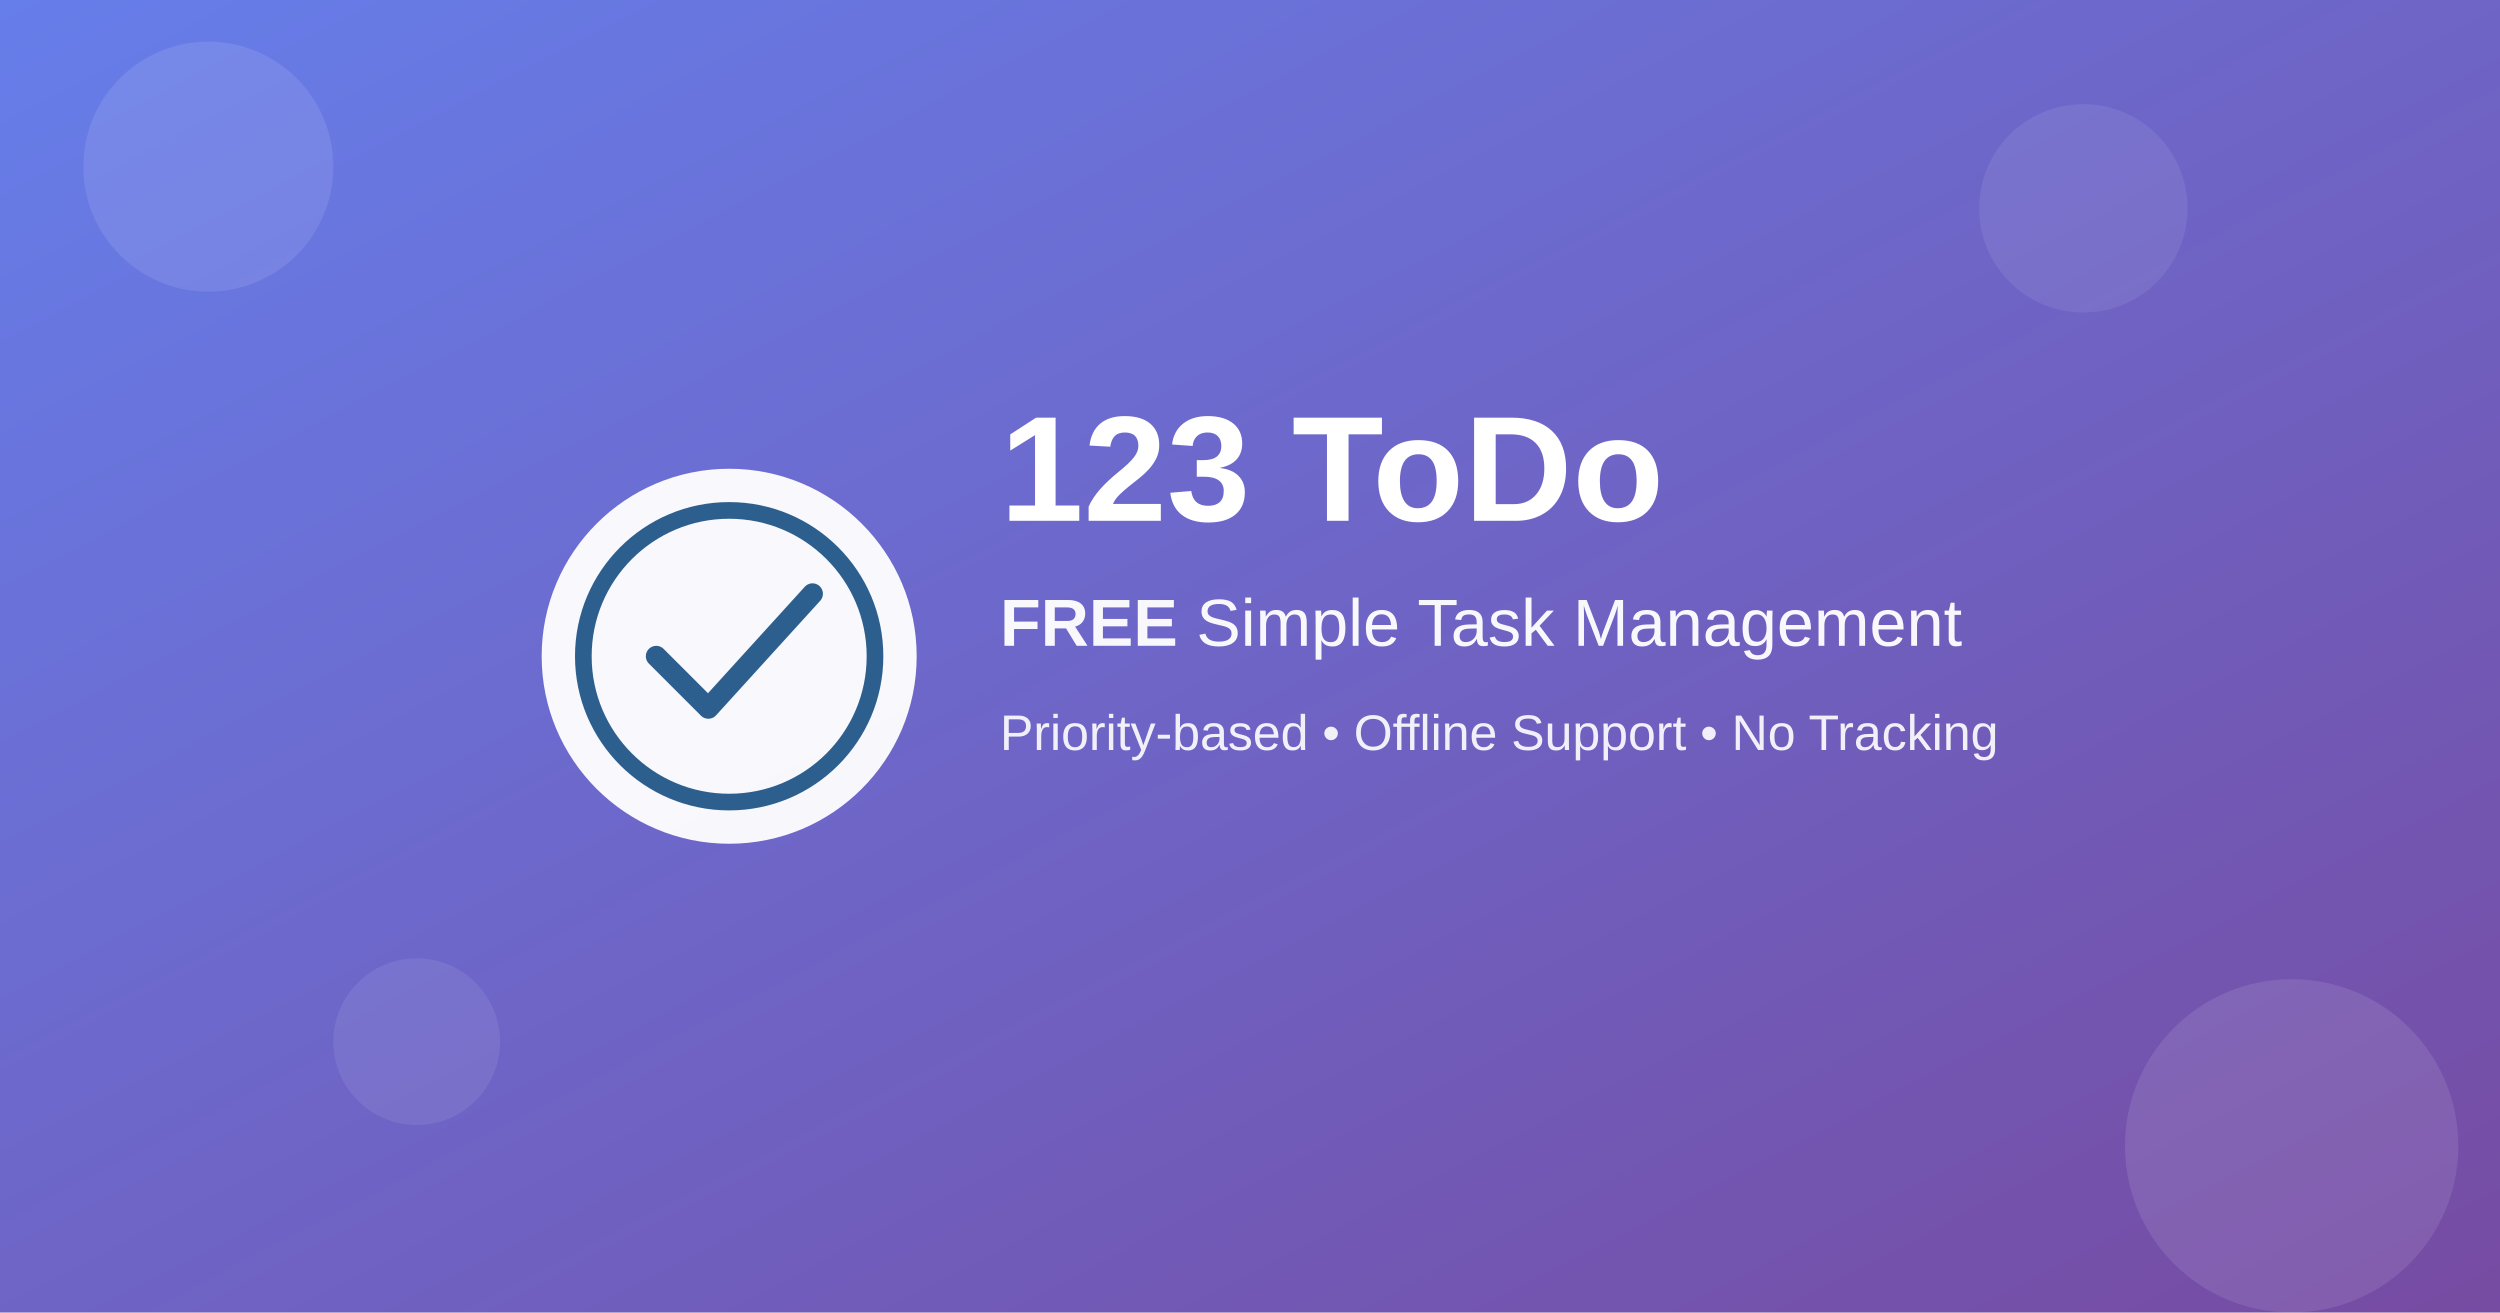
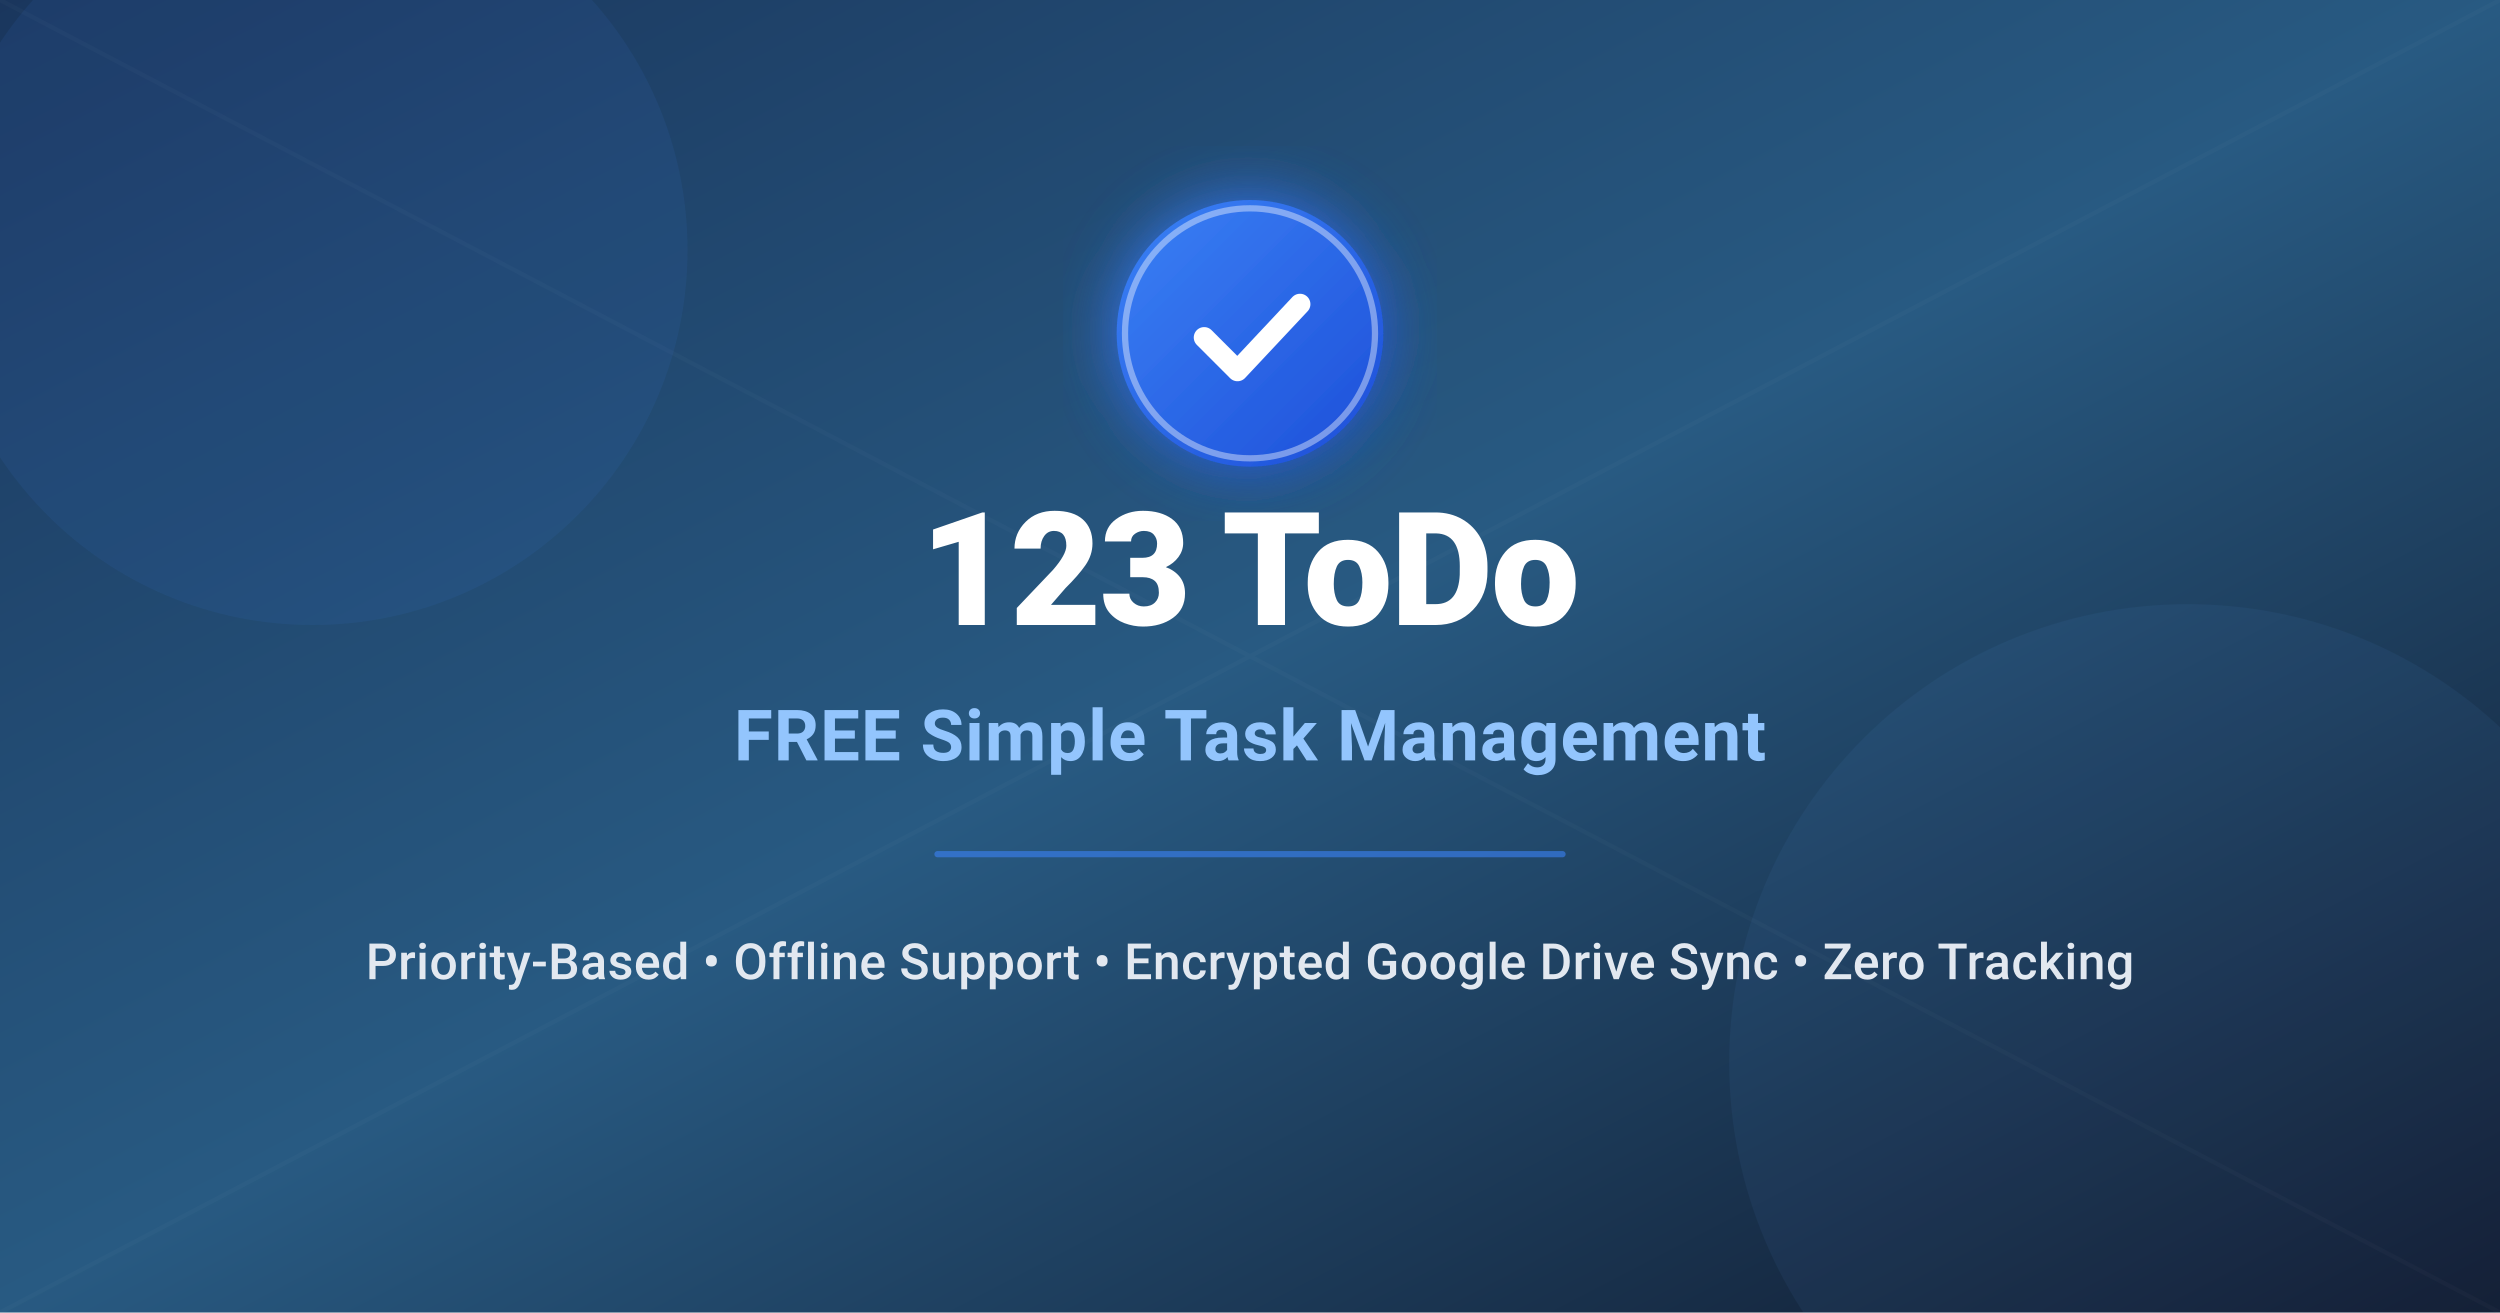
- <svg xmlns="http://www.w3.org/2000/svg" viewBox="0 0 1200 630">
+ <svg xmlns="http://www.w3.org/2000/svg" viewBox="0 0 1200 630" width="1200" height="630">
  <defs>
-     <linearGradient id="bgGradient" x1="0%" y1="0%" x2="100%" y2="100%">
-       <stop offset="0%" style="stop-color:#667eea;stop-opacity:1" />
-       <stop offset="100%" style="stop-color:#764ba2;stop-opacity:1" />
+     <linearGradient id="bgGrad" x1="0%" y1="0%" x2="100%" y2="100%">
+       <stop offset="0%" stop-color="#1a365d" />
+       <stop offset="50%" stop-color="#285a82" />
+       <stop offset="100%" stop-color="#0f172a" />
    </linearGradient>
+     <linearGradient id="badgeGrad" x1="0%" y1="0%" x2="100%" y2="100%">
+       <stop offset="0%" stop-color="#3b82f6" />
+       <stop offset="100%" stop-color="#1d4ed8" />
+     </linearGradient>
+     <filter id="glow" x="-20%" y="-20%" width="140%" height="140%">
+       <feGaussianBlur stdDeviation="15" result="blur" />
+       <feComposite in="SourceGraphic" in2="blur" operator="over" />
+     </filter>
  </defs>
-   <rect width="1200" height="630" fill="url(#bgGradient)" />
-   <circle cx="100" cy="80" r="60" fill="white" opacity="0.1" />
-   <circle cx="1100" cy="550" r="80" fill="white" opacity="0.1" />
-   <circle cx="200" cy="500" r="40" fill="white" opacity="0.08" />
-   <circle cx="1000" cy="100" r="50" fill="white" opacity="0.08" />
-   <g transform="translate(250, 215)">
-     <circle cx="100" cy="100" r="90" fill="white" opacity="0.95" />
-     <circle cx="100" cy="100" r="70" fill="none" stroke="#2C5F8D" stroke-width="8" />
-     <path d="M 65 100 L 90 125 L 140 70" stroke="#2C5F8D" stroke-width="10" fill="none" stroke-linecap="round" stroke-linejoin="round" />
+   <rect width="1200" height="630" fill="url(#bgGrad)" />
+   <circle cx="150" cy="120" r="180" fill="#3b82f6" opacity="0.08" />
+   <circle cx="1050" cy="510" r="220" fill="#60a5fa" opacity="0.06" />
+   <path d="M 0 0 L 1200 630 M 1200 0 L 0 630" stroke="#ffffff" stroke-opacity="0.02" stroke-width="2" />
+   <g transform="translate(600, 160)">
+     <circle cx="0" cy="0" r="64" fill="url(#badgeGrad)" filter="url(#glow)" />
+     <circle cx="0" cy="0" r="60" fill="none" stroke="#ffffff" stroke-width="3" opacity="0.4" />
+     <path d="M -22 2 L -6 18 L 24 -14" fill="none" stroke="#ffffff" stroke-width="10" stroke-linecap="round" stroke-linejoin="round" />
  </g>
-   <g transform="translate(480, 250)">
-     <text x="0" y="0" font-family="-apple-system, BlinkMacSystemFont, 'Segoe UI', Arial, sans-serif" font-size="72" font-weight="700" fill="white">
-       123 ToDo
-     </text>
-     <text x="0" y="60" font-family="-apple-system, BlinkMacSystemFont, 'Segoe UI', Arial, sans-serif" font-size="32" font-weight="400" fill="white" opacity="0.95">
-       <tspan font-weight="700">FREE</tspan> Simple Task Management
-     </text>
-     <text x="0" y="110" font-family="-apple-system, BlinkMacSystemFont, 'Segoe UI', Arial, sans-serif" font-size="24" font-weight="300" fill="white" opacity="0.9">
-       Priority-based • Offline Support • No Tracking
-     </text>
-   </g>
+   <text x="600" y="300" text-anchor="middle" font-family="-apple-system, BlinkMacSystemFont, 'Segoe UI', Roboto, Helvetica, Arial, sans-serif" font-size="76" font-weight="900" fill="#ffffff" letter-spacing="-1px">
+     123 ToDo
+   </text>
+   <text x="600" y="365" text-anchor="middle" font-family="-apple-system, BlinkMacSystemFont, 'Segoe UI', Roboto, Helvetica, Arial, sans-serif" font-size="34" font-weight="700" fill="#93c5fd" letter-spacing="0.5px">
+     FREE Simple Task Management
+   </text>
+   <line x1="450" y1="410" x2="750" y2="410" stroke="#3b82f6" stroke-width="3" stroke-linecap="round" opacity="0.6" />
+   <text x="600" y="470" text-anchor="middle" font-family="-apple-system, BlinkMacSystemFont, 'Segoe UI', Roboto, Helvetica, Arial, sans-serif" font-size="24" font-weight="500" fill="#e2e8f0" letter-spacing="0.2px">
+     Priority-Based  •  Offline Support  •  Encrypted Google Drive Sync  •  Zero Tracking
+   </text>
</svg>
